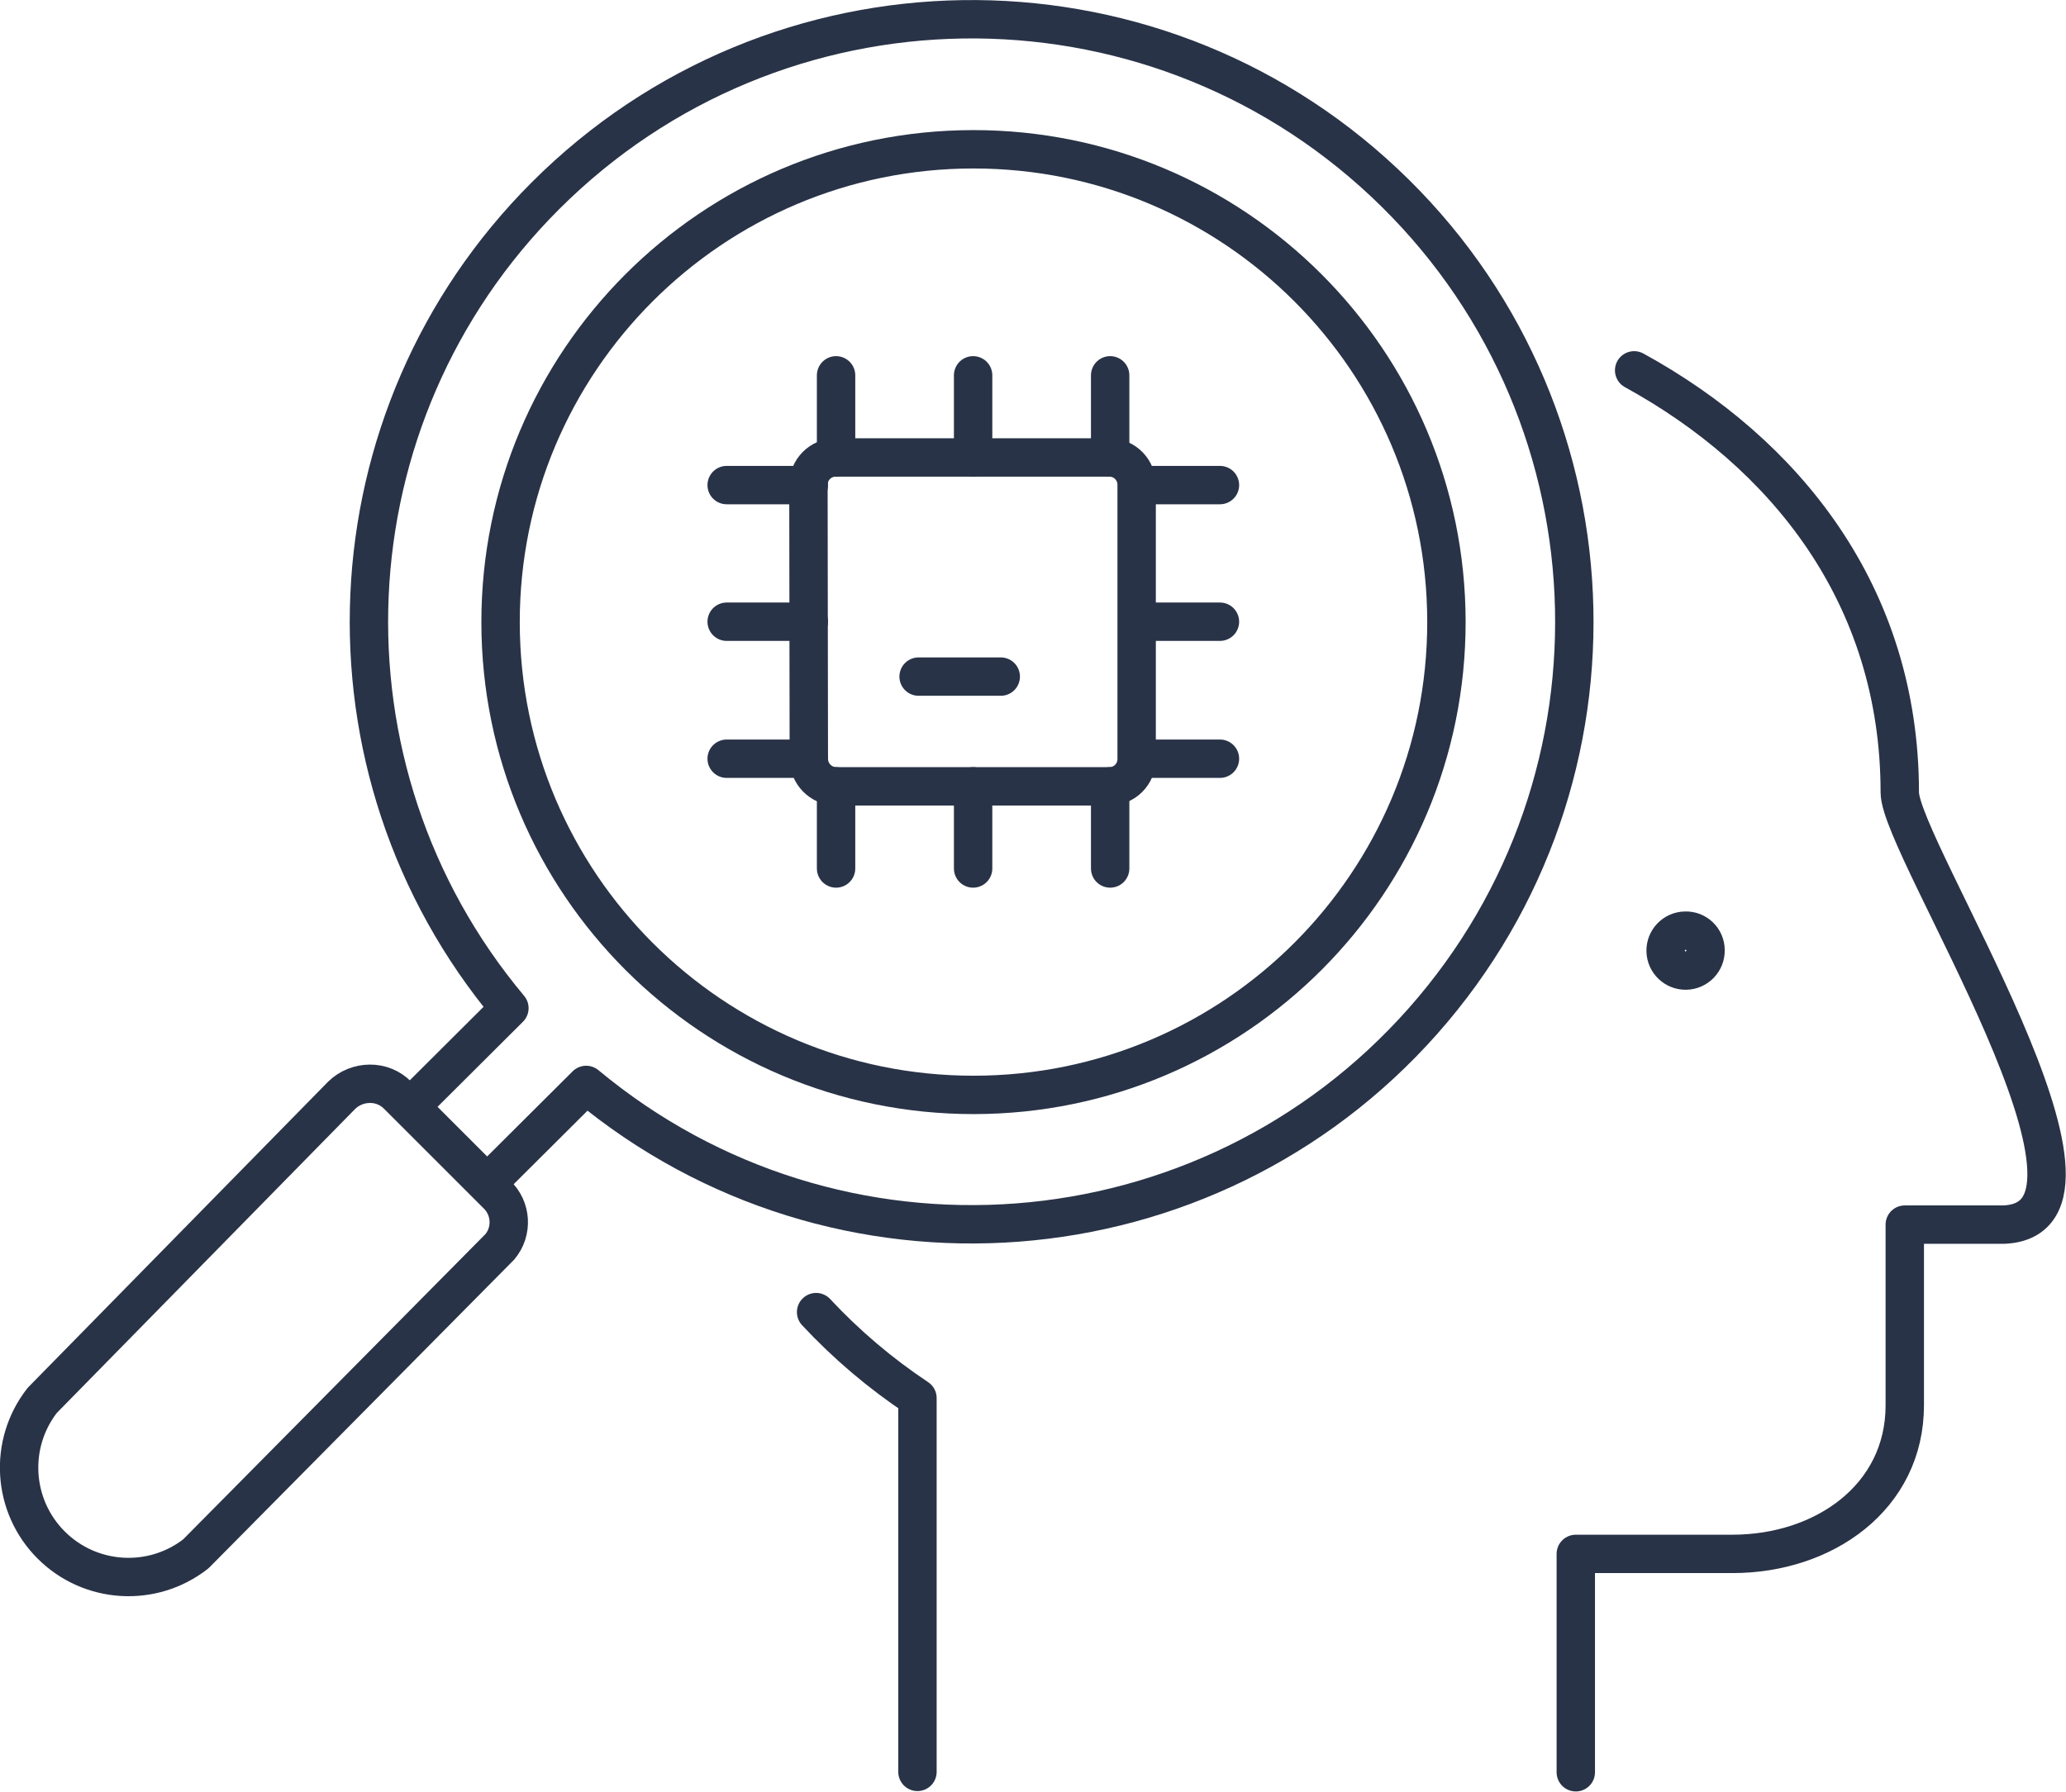
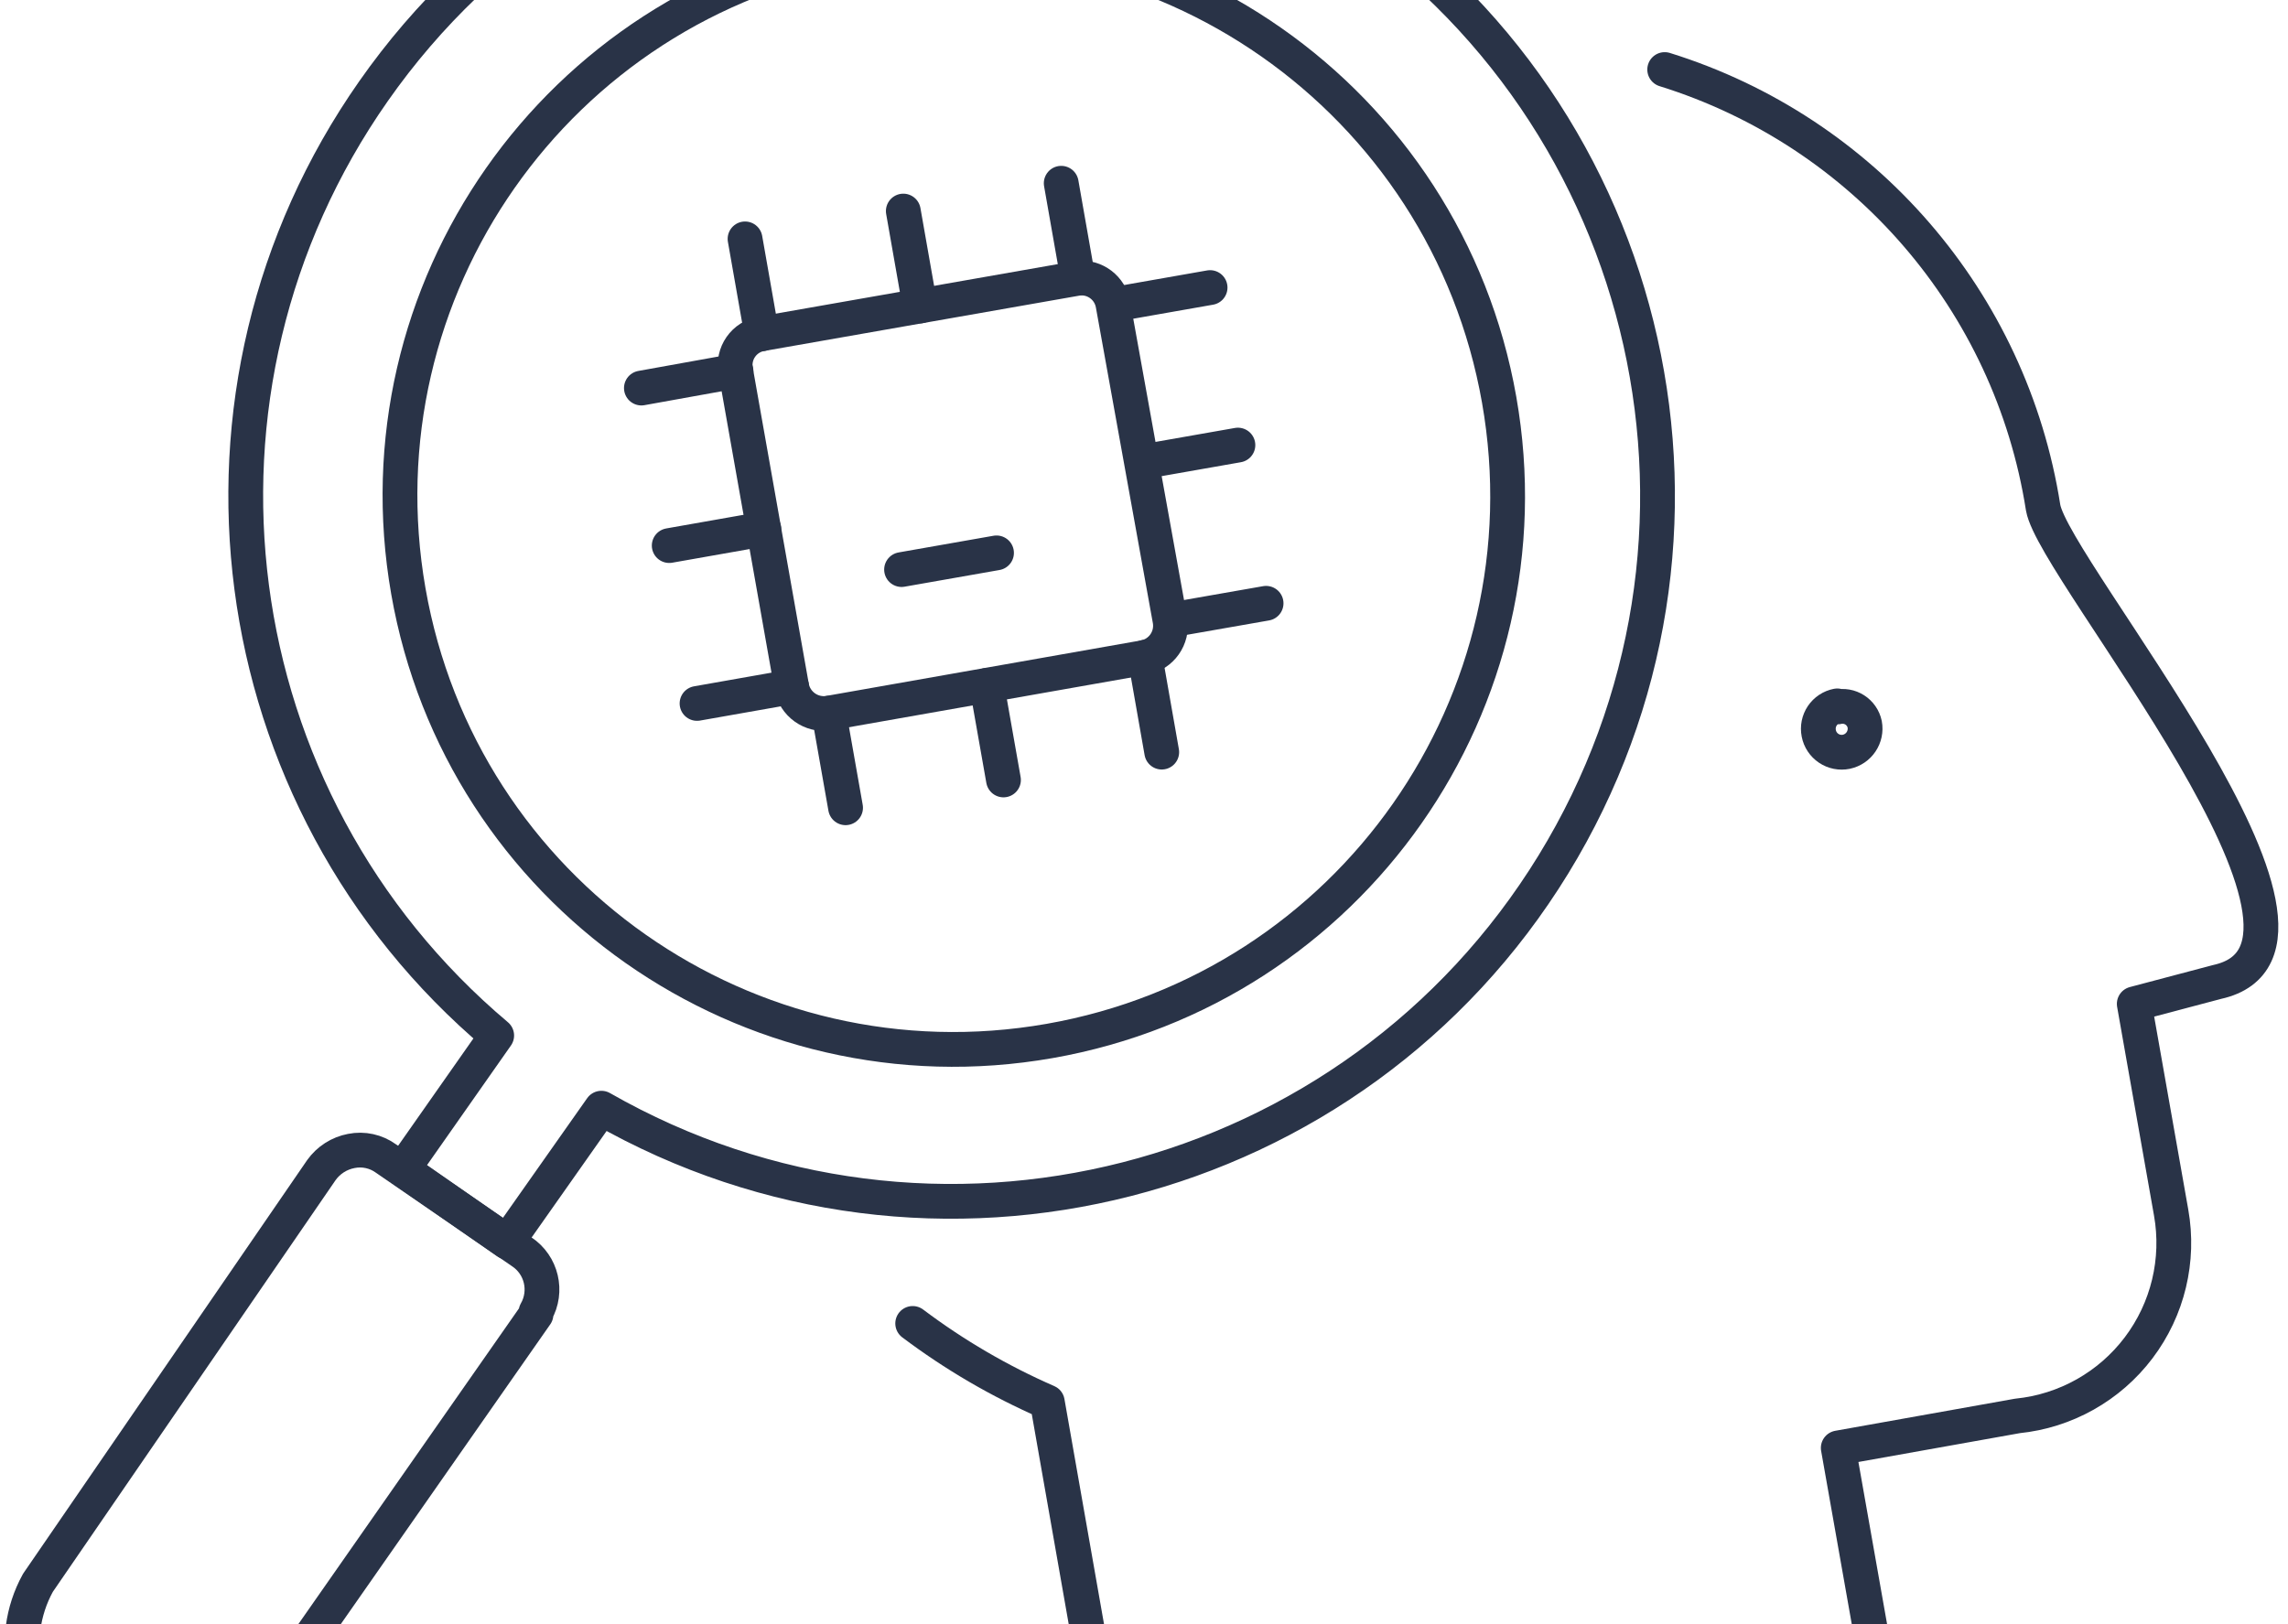
- <svg xmlns="http://www.w3.org/2000/svg" id="Layer_1" data-name="Layer 1" viewBox="0 0 53.82 46.68">
+ <svg xmlns="http://www.w3.org/2000/svg" id="Layer_1" data-name="Layer 1" viewBox="0 0 65.78 46.68">
  <defs>
    <style>.cls-1{fill:none;stroke:#293347;stroke-linecap:round;stroke-linejoin:round;}</style>
  </defs>
-   <path class="cls-1" d="M57.15,46.69V41h4.08c2.39,0,4.49-1.48,4.49-3.87V32.42H68.3c3.61-.15-2.71-9.83-2.71-11.26,0-5.16-3-8.85-6.92-11" transform="translate(-16.1 -0.51)" />
-   <path class="cls-1" d="M37.36,34.7h0A14.84,14.84,0,0,0,40,36.94v9.74" transform="translate(-16.1 -0.51)" />
-   <path class="cls-1" d="M30.31,5.61a15.7,15.7,0,1,1,1.06,23.17l-2.58,2.57-2-2,2.58-2.57A15.69,15.69,0,0,1,30.31,5.61Z" transform="translate(-16.1 -0.51)" />
-   <path class="cls-1" d="M25,29.05a1.06,1.06,0,0,1,.73-.3,1,1,0,0,1,.73.3l2.58,2.58A1,1,0,0,1,29.12,33l-.05.05L21.2,41a2.85,2.85,0,0,1-4-4Z" transform="translate(-16.1 -0.51)" />
-   <path class="cls-1" d="M41.45,4.4A12.32,12.32,0,1,1,29.14,16.73v0A12.32,12.32,0,0,1,41.45,4.4Z" transform="translate(-16.1 -0.51)" />
-   <path class="cls-1" d="M37.17,20.28a.72.72,0,0,0,.7.72H45a.71.71,0,0,0,.71-.71h0V13.15a.71.71,0,0,0-.7-.72H37.87a.71.71,0,0,0-.71.71h0Z" transform="translate(-16.1 -0.51)" />
-   <line class="cls-1" x1="28.92" y1="11.92" x2="28.92" y2="9.78" />
-   <line class="cls-1" x1="25.35" y1="11.92" x2="25.35" y2="9.78" />
-   <line class="cls-1" x1="21.78" y1="11.92" x2="21.78" y2="9.78" />
-   <line class="cls-1" x1="28.92" y1="22.63" x2="28.92" y2="20.49" />
-   <line class="cls-1" x1="25.35" y1="22.63" x2="25.35" y2="20.49" />
-   <line class="cls-1" x1="21.78" y1="22.63" x2="21.78" y2="20.49" />
-   <line class="cls-1" x1="31.78" y1="12.64" x2="29.63" y2="12.64" />
-   <line class="cls-1" x1="31.78" y1="16.2" x2="29.63" y2="16.2" />
-   <line class="cls-1" x1="31.78" y1="19.77" x2="29.63" y2="19.77" />
-   <line class="cls-1" x1="21.07" y1="12.64" x2="18.93" y2="12.64" />
-   <line class="cls-1" x1="21.07" y1="16.2" x2="18.93" y2="16.2" />
-   <line class="cls-1" x1="21.07" y1="19.77" x2="18.93" y2="19.77" />
-   <line class="cls-1" x1="26.07" y1="17.63" x2="23.93" y2="17.63" />
-   <path class="cls-1" d="M60,24.76a.51.51,0,0,1,.53.51.52.52,0,0,1-.51.53.52.52,0,0,1-.53-.51h0A.52.52,0,0,1,60,24.76Z" transform="translate(-16.1 -0.51)" />
+   <path class="cls-1" d="M54.13,48.88l-1.28-7.24L58,40.72a5,5,0,0,0,4.42-5.85l-1.06-6,2.38-.63c4.56-1-4.68-11.81-5-13.64A15.75,15.75,0,0,0,47.86,2" />
+   <path class="cls-1" d="M26.24,38.06h0a19.2,19.2,0,0,0,3.87,2.26l2.18,12.4" />
+   <path class="cls-1" d="M10.74,2.62a20.29,20.29,0,1,1,6.55,29.25l-2.71,3.85-3-2.09,2.7-3.85A20.29,20.29,0,0,1,10.74,2.62Z" />
+   <path class="cls-1" d="M9.24,33.65a1.37,1.37,0,0,1,.86-.55,1.27,1.27,0,0,1,1,.22L15,36a1.3,1.3,0,0,1,.41,1.73l0,.07L7.09,49.71a3.68,3.68,0,0,1-6-4.19Z" />
+   <path class="cls-1" d="M24.65-1.42A15.92,15.92,0,1,1,11.74,17h0A15.92,15.92,0,0,1,24.65-1.42Z" />
+   <path class="cls-1" d="M22.76,19.75a.94.94,0,0,0,1.06.76l9.07-1.6a.93.93,0,0,0,.75-1.06h0L32,8.76A.92.92,0,0,0,31,8h0L21.89,9.6a.91.91,0,0,0-.74,1.06h0Z" />
+   <line class="cls-1" x1="30.99" y1="8" x2="30.51" y2="5.27" />
+   <line class="cls-1" x1="26.45" y1="8.8" x2="25.97" y2="6.07" />
+   <line class="cls-1" x1="21.9" y1="9.6" x2="21.42" y2="6.87" />
+   <line class="cls-1" x1="33.4" y1="21.63" x2="32.92" y2="18.9" />
+   <line class="cls-1" x1="28.85" y1="22.43" x2="28.37" y2="19.71" />
+   <line class="cls-1" x1="24.31" y1="23.23" x2="23.83" y2="20.51" />
+   <line class="cls-1" x1="34.79" y1="8.27" x2="32.06" y2="8.75" />
+   <line class="cls-1" x1="35.59" y1="12.8" x2="32.86" y2="13.28" />
+   <line class="cls-1" x1="36.4" y1="17.35" x2="33.66" y2="17.83" />
+   <line class="cls-1" x1="21.16" y1="10.67" x2="18.44" y2="11.16" />
+   <line class="cls-1" x1="21.96" y1="15.21" x2="19.24" y2="15.69" />
+   <line class="cls-1" x1="22.76" y1="19.75" x2="20.04" y2="20.23" />
+   <line class="cls-1" x1="28.65" y1="15.9" x2="25.92" y2="16.38" />
+   <path class="cls-1" d="M52.83,20.33a.65.65,0,0,1,.78.5v0a.68.68,0,0,1-.53.79h0a.67.67,0,0,1-.79-.53h0a.67.67,0,0,1,.53-.79Z" />
</svg>
